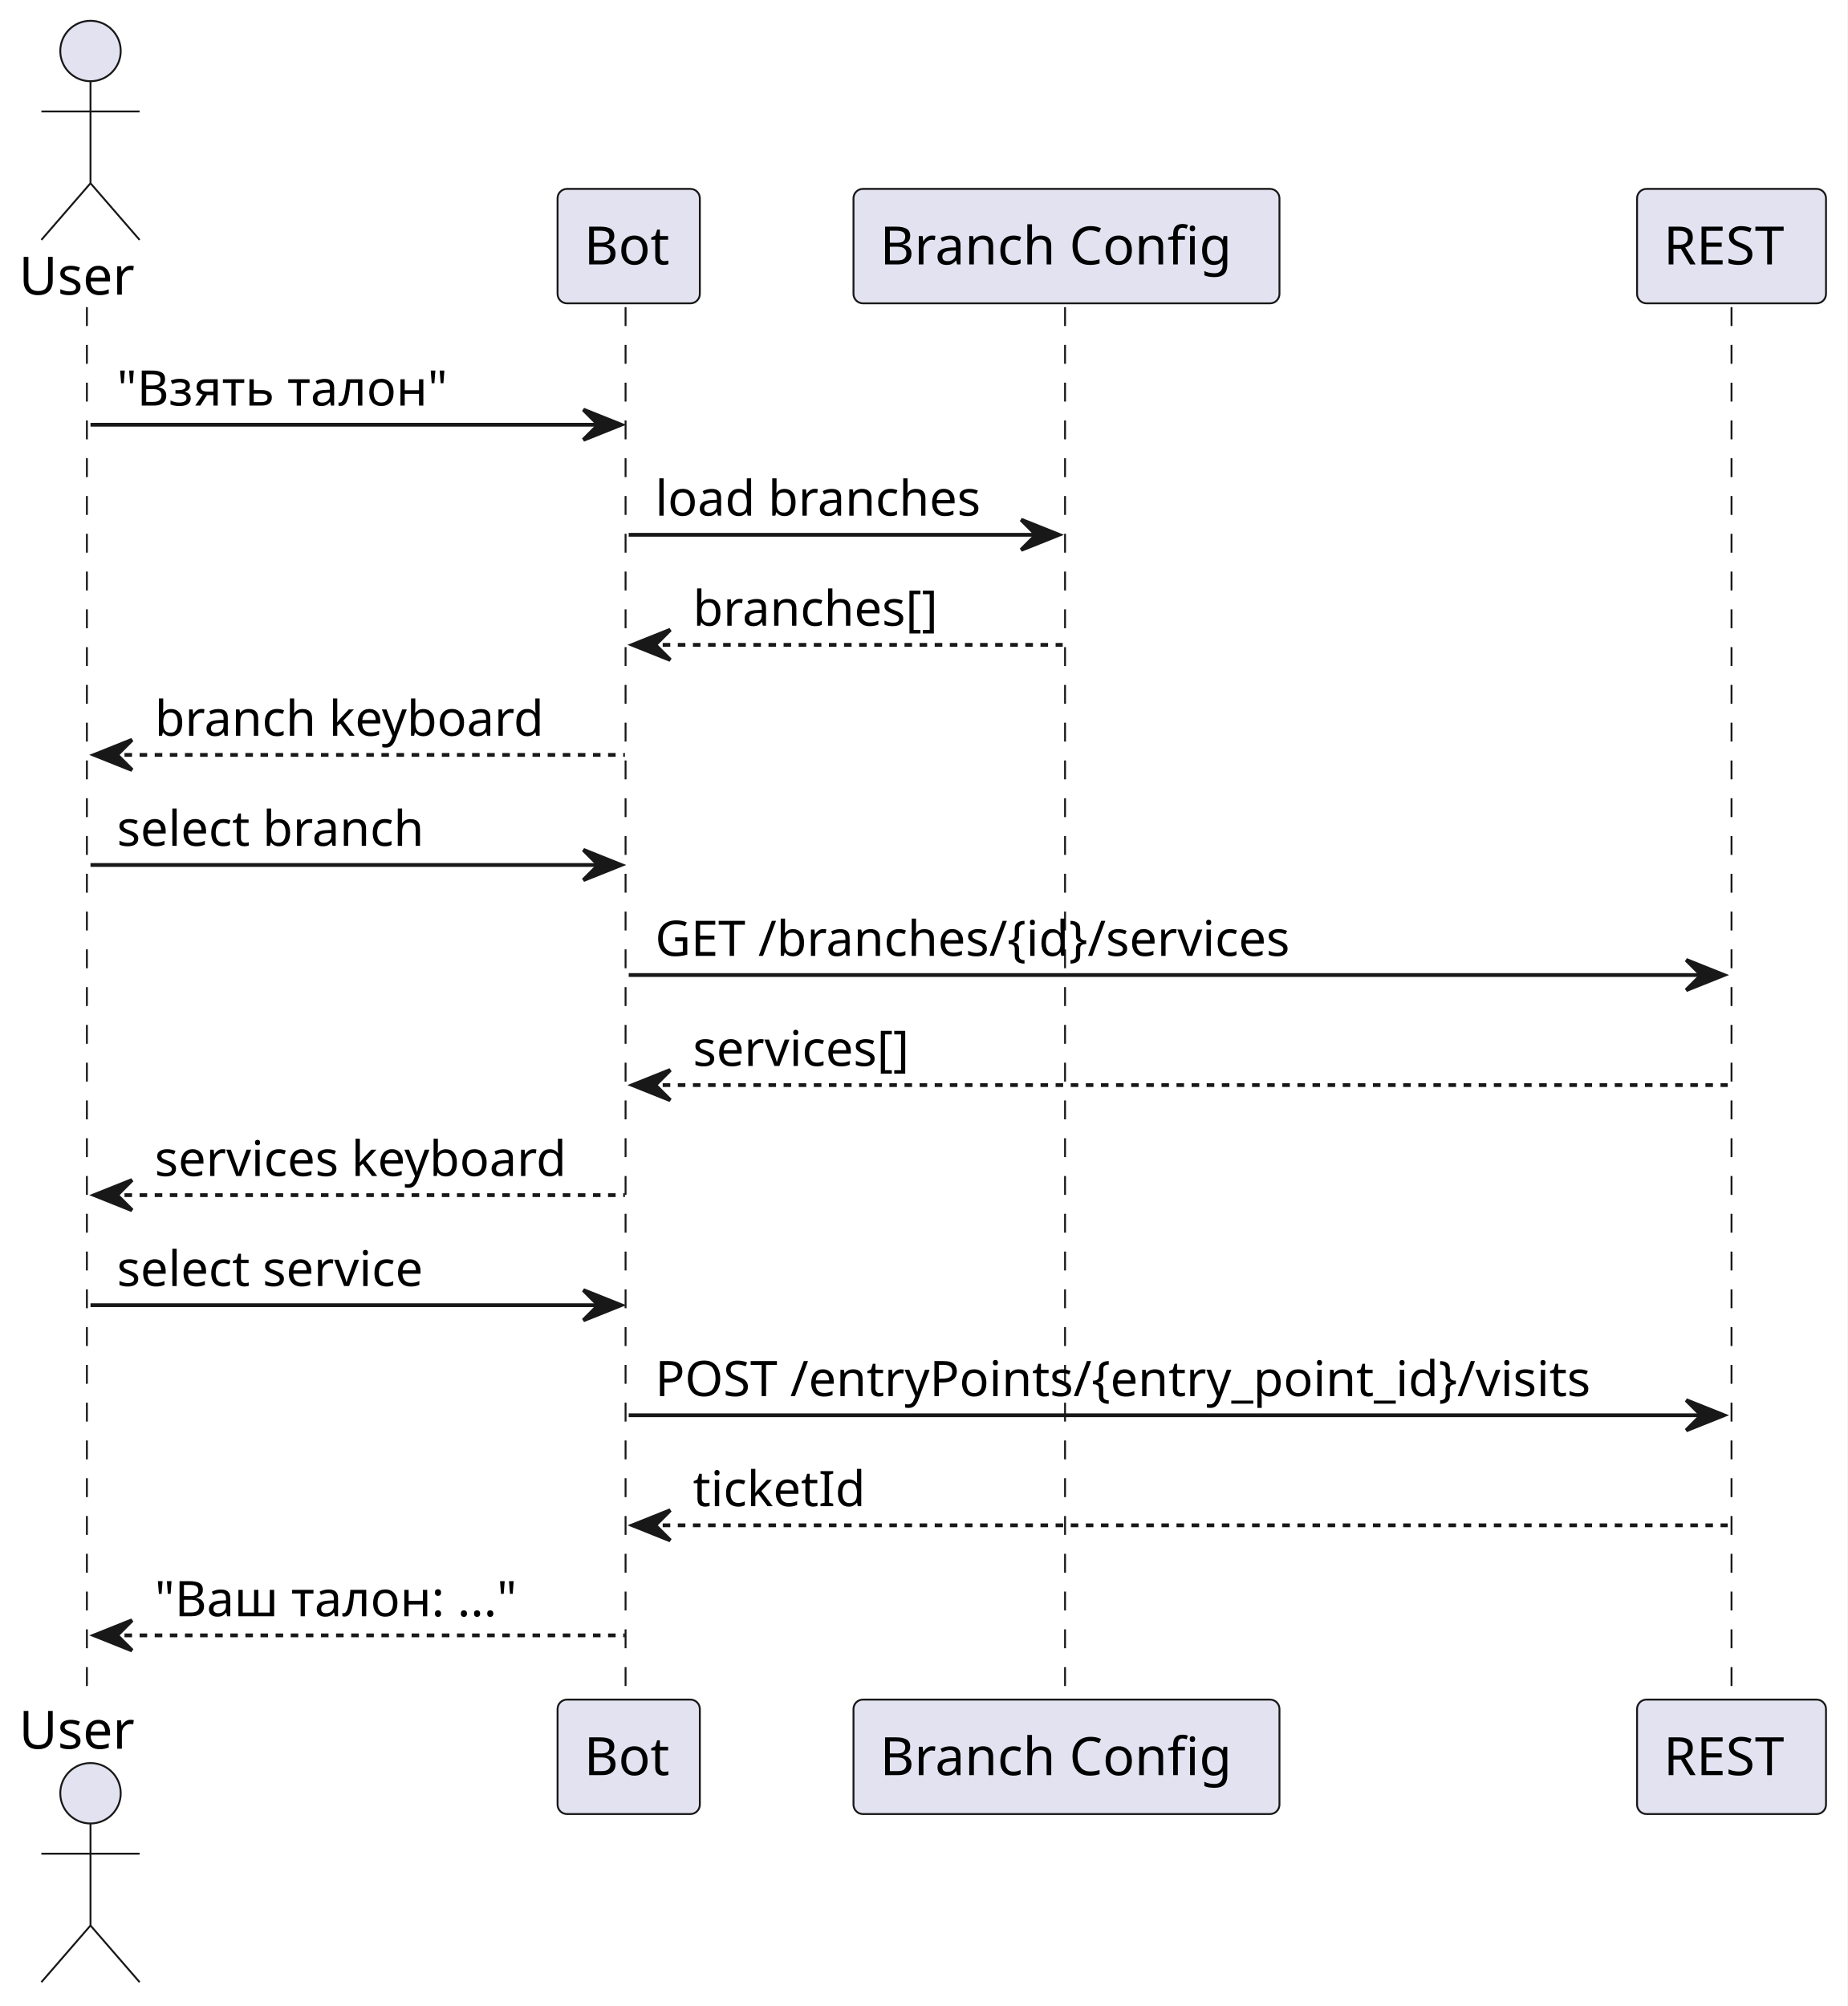
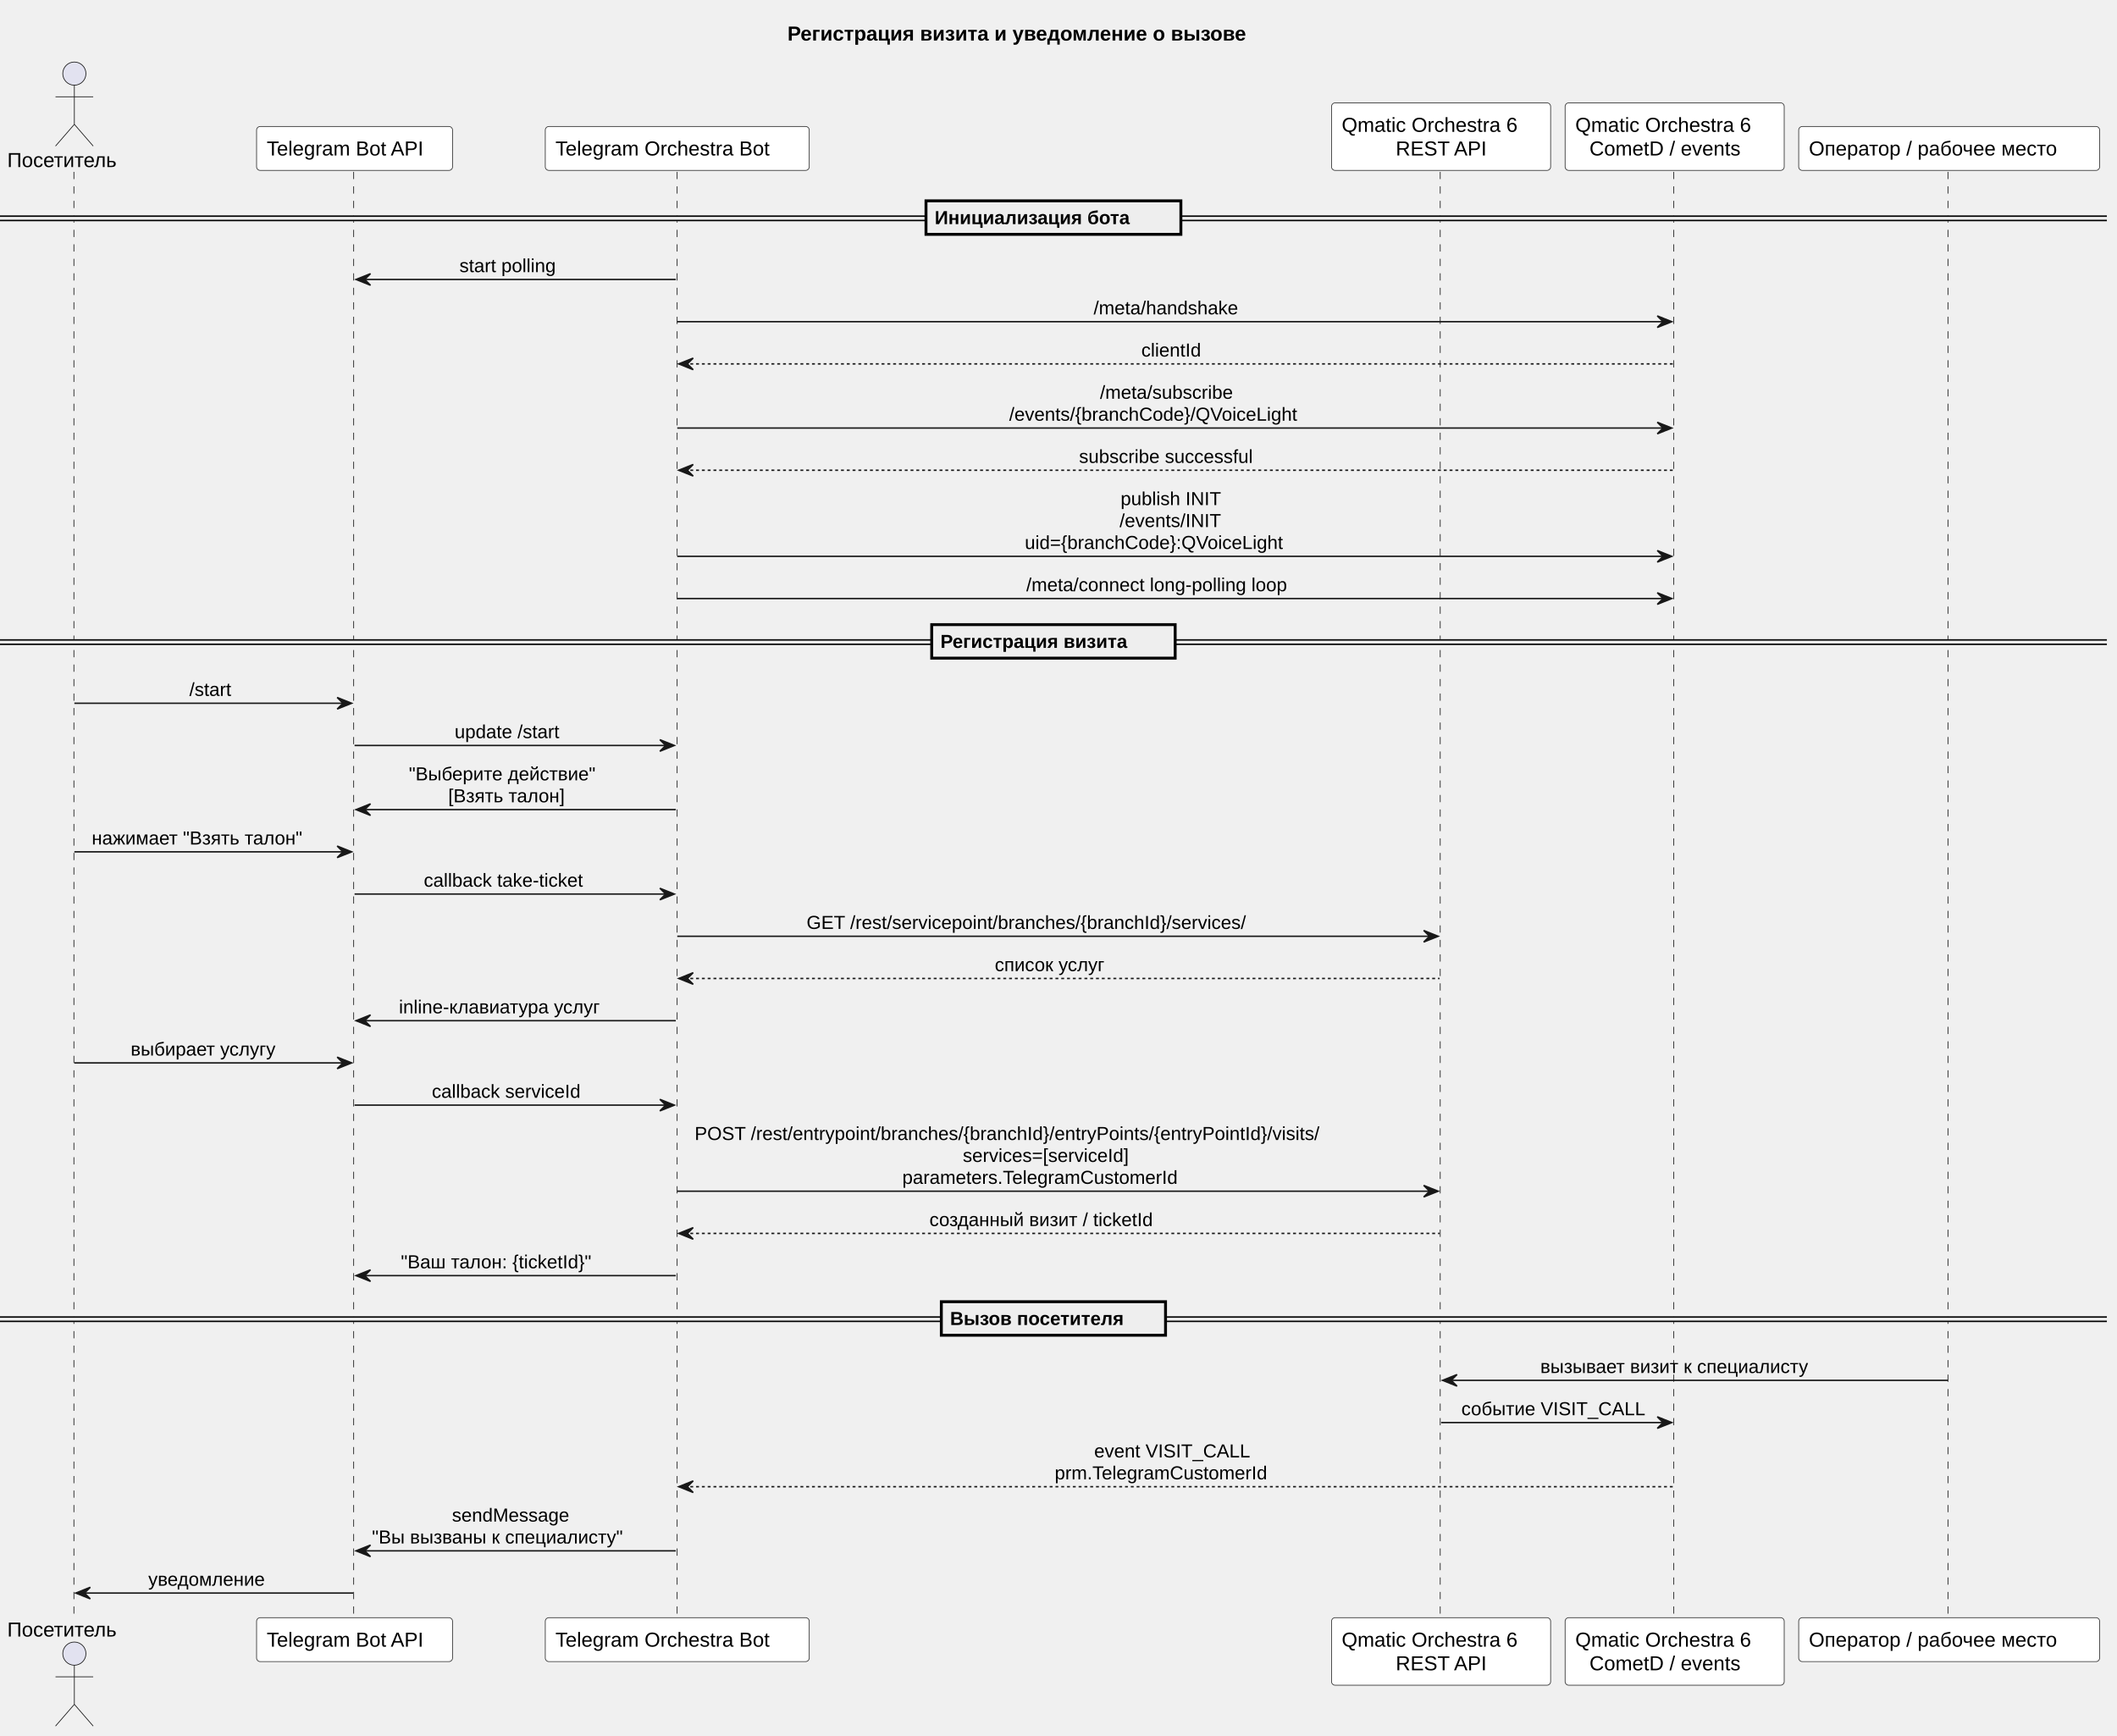
- <svg xmlns="http://www.w3.org/2000/svg" contentStyleType="text/css" data-diagram-type="SEQUENCE" height="531px" preserveAspectRatio="none" style="width:489px;height:531px;" version="1.1" viewBox="0 0 489 531" width="489px" zoomAndPan="magnify">
+ <svg xmlns="http://www.w3.org/2000/svg" contentStyleType="text/css" data-diagram-type="SEQUENCE" height="1198px" preserveAspectRatio="none" style="width:1461px;height:1198px;background:#FFFFFF;" version="1.1" viewBox="0 0 1461 1198" width="1461px" zoomAndPan="magnify">
  <defs />
  <g>
-     <rect fill="#FFFFFF" height="100%" width="100%" x="0" y="0" />
+     <text fill="#000000" font-family="Arial" font-size="14" font-weight="bold" lengthAdjust="spacing" textLength="366.112" x="543.45" y="27.995">Регистрация визита и уведомление о вызове</text>
    <g class="participant-lifeline" data-entity-uid="part1" data-qualified-name="User" id="part1-lifeline">
      <g>
-         <rect fill="#000000" fill-opacity="0" height="369.594" width="8" x="19.955" y="81.297" />
-         <line style="stroke:#181818;stroke-width:0.5;stroke-dasharray:5,5;" x1="23" x2="23" y1="81.297" y2="450.891" />
-       </g>
-     </g>
-     <g class="participant-lifeline" data-entity-uid="part2" data-qualified-name="Bot" id="part2-lifeline">
-       <g>
-         <rect fill="#000000" fill-opacity="0" height="369.594" width="8" x="162.415" y="81.297" />
-         <line style="stroke:#181818;stroke-width:0.5;stroke-dasharray:5,5;" x1="165.585" x2="165.585" y1="81.297" y2="450.891" />
-       </g>
-     </g>
-     <g class="participant-lifeline" data-entity-uid="part3" data-qualified-name="Config" id="part3-lifeline">
-       <g>
-         <rect fill="#000000" fill-opacity="0" height="369.594" width="8" x="278.291" y="81.297" />
-         <line style="stroke:#181818;stroke-width:0.5;stroke-dasharray:5,5;" x1="281.915" x2="281.915" y1="81.297" y2="450.891" />
-       </g>
-     </g>
-     <g class="participant-lifeline" data-entity-uid="part4" data-qualified-name="REST" id="part4-lifeline">
-       <g>
-         <rect fill="#000000" fill-opacity="0" height="369.594" width="8" x="454.331" y="81.297" />
-         <line style="stroke:#181818;stroke-width:0.5;stroke-dasharray:5,5;" x1="458.325" x2="458.325" y1="81.297" y2="450.891" />
+         <rect fill="#000000" fill-opacity="0" height="998.781" width="8" x="47.312" y="118.594" />
+         <line style="stroke:#181818;stroke-width:0.5;stroke-dasharray:5,5;" x1="51" x2="51" y1="118.594" y2="1117.375" />
+       </g>
+     </g>
+     <g class="participant-lifeline" data-entity-uid="part2" data-qualified-name="Telegram" id="part2-lifeline">
+       <g>
+         <rect fill="#000000" fill-opacity="0" height="998.781" width="8" x="240.693" y="118.594" />
+         <line style="stroke:#181818;stroke-width:0.5;stroke-dasharray:5,5;" x1="244.076" x2="244.076" y1="118.594" y2="1117.375" />
+       </g>
+     </g>
+     <g class="participant-lifeline" data-entity-uid="part3" data-qualified-name="Bot" id="part3-lifeline">
+       <g>
+         <rect fill="#000000" fill-opacity="0" height="998.781" width="8" x="463.394" y="118.594" />
+         <line style="stroke:#181818;stroke-width:0.5;stroke-dasharray:5,5;" x1="467.312" x2="467.312" y1="118.594" y2="1117.375" />
+       </g>
+     </g>
+     <g class="participant-lifeline" data-entity-uid="part4" data-qualified-name="Rest" id="part4-lifeline">
+       <g>
+         <rect fill="#000000" fill-opacity="0" height="998.781" width="8" x="990.535" y="118.594" />
+         <line style="stroke:#181818;stroke-width:0.5;stroke-dasharray:5,5;" x1="993.936" x2="993.936" y1="118.594" y2="1117.375" />
+       </g>
+     </g>
+     <g class="participant-lifeline" data-entity-uid="part5" data-qualified-name="CometD" id="part5-lifeline">
+       <g>
+         <rect fill="#000000" fill-opacity="0" height="998.781" width="8" x="1151.732" y="118.594" />
+         <line style="stroke:#181818;stroke-width:0.5;stroke-dasharray:5,5;" x1="1155.133" x2="1155.133" y1="118.594" y2="1117.375" />
+       </g>
+     </g>
+     <g class="participant-lifeline" data-entity-uid="part6" data-qualified-name="Operator" id="part6-lifeline">
+       <g>
+         <rect fill="#000000" fill-opacity="0" height="998.781" width="8" x="1341.172" y="118.594" />
+         <line style="stroke:#181818;stroke-width:0.5;stroke-dasharray:5,5;" x1="1344.331" x2="1344.331" y1="118.594" y2="1117.375" />
      </g>
    </g>
    <g class="participant participant-head" data-entity-uid="part1" data-qualified-name="User" id="part1-head">
-       <text fill="#000000" font-family="sans-serif" font-size="14" lengthAdjust="spacing" textLength="31.91" x="5" y="77.995">User</text>
-       <ellipse cx="23.955" cy="13.5" fill="#E2E2F0" rx="8" ry="8" style="stroke:#181818;stroke-width:0.5;" />
-       <path d="M23.955,21.5 L23.955,48.5 M10.955,29.5 L36.955,29.5 M23.955,48.5 L10.955,63.5 M23.955,48.5 L36.955,63.5" fill="none" style="stroke:#181818;stroke-width:0.5;" />
+       <text fill="#000000" font-family="Arial" font-size="14" lengthAdjust="spacing" textLength="86.625" x="5" y="115.292">Посетитель</text>
+       <ellipse cx="51.312" cy="50.797" fill="#E2E2F0" rx="8" ry="8" style="stroke:#181818;stroke-width:0.5;" />
+       <path d="M51.312,58.797 L51.312,85.797 M38.312,66.797 L64.312,66.797 M51.312,85.797 L38.312,100.797 M51.312,85.797 L64.312,100.797" fill="none" style="stroke:#181818;stroke-width:0.5;" />
    </g>
    <g class="participant participant-tail" data-entity-uid="part1" data-qualified-name="User" id="part1-tail">
-       <text fill="#000000" font-family="sans-serif" font-size="14" lengthAdjust="spacing" textLength="31.91" x="5" y="462.886">User</text>
-       <ellipse cx="23.955" cy="474.688" fill="#E2E2F0" rx="8" ry="8" style="stroke:#181818;stroke-width:0.5;" />
-       <path d="M23.955,482.688 L23.955,509.688 M10.955,490.688 L36.955,490.688 M23.955,509.688 L10.955,524.688 M23.955,509.688 L36.955,524.688" fill="none" style="stroke:#181818;stroke-width:0.5;" />
-     </g>
-     <g class="participant participant-head" data-entity-uid="part2" data-qualified-name="Bot" id="part2-head">
-       <rect fill="#E2E2F0" height="30.297" rx="2.5" ry="2.5" style="stroke:#181818;stroke-width:0.5;" width="37.659" x="147.585" y="50" />
-       <text fill="#000000" font-family="sans-serif" font-size="14" lengthAdjust="spacing" textLength="23.659" x="154.585" y="69.995">Bot</text>
-     </g>
-     <g class="participant participant-tail" data-entity-uid="part2" data-qualified-name="Bot" id="part2-tail">
-       <rect fill="#E2E2F0" height="30.297" rx="2.5" ry="2.5" style="stroke:#181818;stroke-width:0.5;" width="37.659" x="147.585" y="449.891" />
-       <text fill="#000000" font-family="sans-serif" font-size="14" lengthAdjust="spacing" textLength="23.659" x="154.585" y="469.886">Bot</text>
-     </g>
-     <g class="participant participant-head" data-entity-uid="part3" data-qualified-name="Config" id="part3-head">
-       <rect fill="#E2E2F0" height="30.297" rx="2.5" ry="2.5" style="stroke:#181818;stroke-width:0.5;" width="112.752" x="225.915" y="50" />
-       <text fill="#000000" font-family="sans-serif" font-size="14" lengthAdjust="spacing" textLength="98.752" x="232.915" y="69.995">Branch Config</text>
-     </g>
-     <g class="participant participant-tail" data-entity-uid="part3" data-qualified-name="Config" id="part3-tail">
-       <rect fill="#E2E2F0" height="30.297" rx="2.5" ry="2.5" style="stroke:#181818;stroke-width:0.5;" width="112.752" x="225.915" y="449.891" />
-       <text fill="#000000" font-family="sans-serif" font-size="14" lengthAdjust="spacing" textLength="98.752" x="232.915" y="469.886">Branch Config</text>
-     </g>
-     <g class="participant participant-head" data-entity-uid="part4" data-qualified-name="REST" id="part4-head">
-       <rect fill="#E2E2F0" height="30.297" rx="2.5" ry="2.5" style="stroke:#181818;stroke-width:0.5;" width="50.012" x="433.325" y="50" />
-       <text fill="#000000" font-family="sans-serif" font-size="14" lengthAdjust="spacing" textLength="36.012" x="440.325" y="69.995">REST</text>
-     </g>
-     <g class="participant participant-tail" data-entity-uid="part4" data-qualified-name="REST" id="part4-tail">
-       <rect fill="#E2E2F0" height="30.297" rx="2.5" ry="2.5" style="stroke:#181818;stroke-width:0.5;" width="50.012" x="433.325" y="449.891" />
-       <text fill="#000000" font-family="sans-serif" font-size="14" lengthAdjust="spacing" textLength="36.012" x="440.325" y="469.886">REST</text>
-     </g>
-     <g class="message" data-entity-1="part1" data-entity-2="part2" id="msg1">
-       <polygon fill="#181818" points="154.415,108.43,164.415,112.43,154.415,116.43,158.415,112.43" style="stroke:#181818;stroke-width:1;" />
-       <line style="stroke:#181818;stroke-width:1;" x1="23.955" x2="160.415" y1="112.43" y2="112.43" />
-       <text fill="#000000" font-family="sans-serif" font-size="13" lengthAdjust="spacing" textLength="95.278" x="30.955" y="107.364">"Взять талон"</text>
-     </g>
-     <g class="message" data-entity-1="part2" data-entity-2="part3" id="msg2">
-       <polygon fill="#181818" points="270.291,137.562,280.291,141.562,270.291,145.562,274.291,141.562" style="stroke:#181818;stroke-width:1;" />
-       <line style="stroke:#181818;stroke-width:1;" x1="166.415" x2="276.291" y1="141.562" y2="141.562" />
-       <text fill="#000000" font-family="sans-serif" font-size="13" lengthAdjust="spacing" textLength="91.876" x="173.415" y="136.497">load branches</text>
-     </g>
-     <g class="message" data-entity-1="part3" data-entity-2="part2" id="msg3">
-       <polygon fill="#181818" points="177.415,166.695,167.415,170.695,177.415,174.695,173.415,170.695" style="stroke:#181818;stroke-width:1;" />
-       <line style="stroke:#181818;stroke-width:1;stroke-dasharray:2,2;" x1="171.415" x2="281.291" y1="170.695" y2="170.695" />
-       <text fill="#000000" font-family="sans-serif" font-size="13" lengthAdjust="spacing" textLength="70.103" x="183.415" y="165.629">branches[]</text>
-     </g>
-     <g class="message" data-entity-1="part2" data-entity-2="part1" id="msg4">
-       <polygon fill="#181818" points="34.955,195.828,24.955,199.828,34.955,203.828,30.955,199.828" style="stroke:#181818;stroke-width:1;" />
-       <line style="stroke:#181818;stroke-width:1;stroke-dasharray:2,2;" x1="28.955" x2="165.415" y1="199.828" y2="199.828" />
-       <text fill="#000000" font-family="sans-serif" font-size="13" lengthAdjust="spacing" textLength="110.31" x="40.955" y="194.762">branch keyboard</text>
-     </g>
-     <g class="message" data-entity-1="part1" data-entity-2="part2" id="msg5">
-       <polygon fill="#181818" points="154.415,224.961,164.415,228.961,154.415,232.961,158.415,228.961" style="stroke:#181818;stroke-width:1;" />
-       <line style="stroke:#181818;stroke-width:1;" x1="23.955" x2="160.415" y1="228.961" y2="228.961" />
-       <text fill="#000000" font-family="sans-serif" font-size="13" lengthAdjust="spacing" textLength="87.947" x="30.955" y="223.895">select branch</text>
-     </g>
-     <g class="message" data-entity-1="part2" data-entity-2="part4" id="msg6">
-       <polygon fill="#181818" points="446.331,254.094,456.331,258.094,446.331,262.094,450.331,258.094" style="stroke:#181818;stroke-width:1;" />
-       <line style="stroke:#181818;stroke-width:1;" x1="166.415" x2="452.331" y1="258.094" y2="258.094" />
-       <text fill="#000000" font-family="sans-serif" font-size="13" lengthAdjust="spacing" textLength="185.206" x="173.415" y="253.028">GET /branches/{id}/services</text>
-     </g>
-     <g class="message" data-entity-1="part4" data-entity-2="part2" id="msg7">
-       <polygon fill="#181818" points="177.415,283.227,167.415,287.227,177.415,291.227,173.415,287.227" style="stroke:#181818;stroke-width:1;" />
-       <line style="stroke:#181818;stroke-width:1;stroke-dasharray:2,2;" x1="171.415" x2="457.331" y1="287.227" y2="287.227" />
-       <text fill="#000000" font-family="sans-serif" font-size="13" lengthAdjust="spacing" textLength="63.483" x="183.415" y="282.161">services[]</text>
-     </g>
-     <g class="message" data-entity-1="part2" data-entity-2="part1" id="msg8">
-       <polygon fill="#181818" points="34.955,312.359,24.955,316.359,34.955,320.359,30.955,316.359" style="stroke:#181818;stroke-width:1;" />
-       <line style="stroke:#181818;stroke-width:1;stroke-dasharray:2,2;" x1="28.955" x2="165.415" y1="316.359" y2="316.359" />
-       <text fill="#000000" font-family="sans-serif" font-size="13" lengthAdjust="spacing" textLength="118.46" x="40.955" y="311.293">services keyboard</text>
-     </g>
-     <g class="message" data-entity-1="part1" data-entity-2="part2" id="msg9">
-       <polygon fill="#181818" points="154.415,341.492,164.415,345.492,154.415,349.492,158.415,345.492" style="stroke:#181818;stroke-width:1;" />
-       <line style="stroke:#181818;stroke-width:1;" x1="23.955" x2="160.415" y1="345.492" y2="345.492" />
-       <text fill="#000000" font-family="sans-serif" font-size="13" lengthAdjust="spacing" textLength="89.324" x="30.955" y="340.426">select service</text>
-     </g>
-     <g class="message" data-entity-1="part2" data-entity-2="part4" id="msg10">
-       <polygon fill="#181818" points="446.331,370.625,456.331,374.625,446.331,378.625,450.331,374.625" style="stroke:#181818;stroke-width:1;" />
-       <line style="stroke:#181818;stroke-width:1;" x1="166.415" x2="452.331" y1="374.625" y2="374.625" />
-       <text fill="#000000" font-family="sans-serif" font-size="13" lengthAdjust="spacing" textLength="267.916" x="173.415" y="369.559">POST /entryPoints/{entry_point_id}/visits</text>
-     </g>
-     <g class="message" data-entity-1="part4" data-entity-2="part2" id="msg11">
-       <polygon fill="#181818" points="177.415,399.758,167.415,403.758,177.415,407.758,173.415,403.758" style="stroke:#181818;stroke-width:1;" />
-       <line style="stroke:#181818;stroke-width:1;stroke-dasharray:2,2;" x1="171.415" x2="457.331" y1="403.758" y2="403.758" />
-       <text fill="#000000" font-family="sans-serif" font-size="13" lengthAdjust="spacing" textLength="48.566" x="183.415" y="398.692">ticketId</text>
-     </g>
-     <g class="message" data-entity-1="part2" data-entity-2="part1" id="msg12">
-       <polygon fill="#181818" points="34.955,428.891,24.955,432.891,34.955,436.891,30.955,432.891" style="stroke:#181818;stroke-width:1;" />
-       <line style="stroke:#181818;stroke-width:1;stroke-dasharray:2,2;" x1="28.955" x2="165.415" y1="432.891" y2="432.891" />
-       <text fill="#000000" font-family="sans-serif" font-size="13" lengthAdjust="spacing" textLength="106.082" x="40.955" y="427.825">"Ваш талон: ..."</text>
+       <text fill="#000000" font-family="Arial" font-size="14" lengthAdjust="spacing" textLength="86.625" x="5" y="1129.37">Посетитель</text>
+       <ellipse cx="51.312" cy="1141.172" fill="#E2E2F0" rx="8" ry="8" style="stroke:#181818;stroke-width:0.5;" />
+       <path d="M51.312,1149.172 L51.312,1176.172 M38.312,1157.172 L64.312,1157.172 M51.312,1176.172 L38.312,1191.172 M51.312,1176.172 L64.312,1191.172" fill="none" style="stroke:#181818;stroke-width:0.5;" />
+     </g>
+     <g class="participant participant-head" data-entity-uid="part2" data-qualified-name="Telegram" id="part2-head">
+       <rect fill="#FFFFFF" height="30.297" rx="2.5" ry="2.5" style="stroke:#333333;stroke-width:0.5;" width="135.235" x="177.076" y="87.297" />
+       <text fill="#000000" font-family="Arial" font-size="14" lengthAdjust="spacing" textLength="121.235" x="184.076" y="107.292">Telegram Bot API</text>
+     </g>
+     <g class="participant participant-tail" data-entity-uid="part2" data-qualified-name="Telegram" id="part2-tail">
+       <rect fill="#FFFFFF" height="30.297" rx="2.5" ry="2.5" style="stroke:#333333;stroke-width:0.5;" width="135.235" x="177.076" y="1116.375" />
+       <text fill="#000000" font-family="Arial" font-size="14" lengthAdjust="spacing" textLength="121.235" x="184.076" y="1136.37">Telegram Bot API</text>
+     </g>
+     <g class="participant participant-head" data-entity-uid="part3" data-qualified-name="Bot" id="part3-head">
+       <rect fill="#FFFFFF" height="30.297" rx="2.5" ry="2.5" style="stroke:#333333;stroke-width:0.5;" width="182.164" x="376.312" y="87.297" />
+       <text fill="#000000" font-family="Arial" font-size="14" lengthAdjust="spacing" textLength="168.164" x="383.312" y="107.292">Telegram Orchestra Bot</text>
+     </g>
+     <g class="participant participant-tail" data-entity-uid="part3" data-qualified-name="Bot" id="part3-tail">
+       <rect fill="#FFFFFF" height="30.297" rx="2.5" ry="2.5" style="stroke:#333333;stroke-width:0.5;" width="182.164" x="376.312" y="1116.375" />
+       <text fill="#000000" font-family="Arial" font-size="14" lengthAdjust="spacing" textLength="168.164" x="383.312" y="1136.37">Telegram Orchestra Bot</text>
+     </g>
+     <g class="participant participant-head" data-entity-uid="part4" data-qualified-name="Rest" id="part4-head">
+       <rect fill="#FFFFFF" height="46.594" rx="2.5" ry="2.5" style="stroke:#333333;stroke-width:0.5;" width="151.197" x="918.936" y="71" />
+       <text fill="#000000" font-family="Arial" font-size="14" lengthAdjust="spacing" textLength="137.197" x="925.936" y="90.995">Qmatic Orchestra 6</text>
+       <text fill="#000000" font-family="Arial" font-size="14" lengthAdjust="spacing" textLength="62.61" x="963.23" y="107.292">REST API</text>
+     </g>
+     <g class="participant participant-tail" data-entity-uid="part4" data-qualified-name="Rest" id="part4-tail">
+       <rect fill="#FFFFFF" height="46.594" rx="2.5" ry="2.5" style="stroke:#333333;stroke-width:0.5;" width="151.197" x="918.936" y="1116.375" />
+       <text fill="#000000" font-family="Arial" font-size="14" lengthAdjust="spacing" textLength="137.197" x="925.936" y="1136.37">Qmatic Orchestra 6</text>
+       <text fill="#000000" font-family="Arial" font-size="14" lengthAdjust="spacing" textLength="62.61" x="963.23" y="1152.667">REST API</text>
+     </g>
+     <g class="participant participant-head" data-entity-uid="part5" data-qualified-name="CometD" id="part5-head">
+       <rect fill="#FFFFFF" height="46.594" rx="2.5" ry="2.5" style="stroke:#333333;stroke-width:0.5;" width="151.197" x="1080.133" y="71" />
+       <text fill="#000000" font-family="Arial" font-size="14" lengthAdjust="spacing" textLength="137.197" x="1087.133" y="90.995">Qmatic Orchestra 6</text>
+       <text fill="#000000" font-family="Arial" font-size="14" lengthAdjust="spacing" textLength="117.647" x="1096.909" y="107.292">CometD / events</text>
+     </g>
+     <g class="participant participant-tail" data-entity-uid="part5" data-qualified-name="CometD" id="part5-tail">
+       <rect fill="#FFFFFF" height="46.594" rx="2.5" ry="2.5" style="stroke:#333333;stroke-width:0.5;" width="151.197" x="1080.133" y="1116.375" />
+       <text fill="#000000" font-family="Arial" font-size="14" lengthAdjust="spacing" textLength="137.197" x="1087.133" y="1136.37">Qmatic Orchestra 6</text>
+       <text fill="#000000" font-family="Arial" font-size="14" lengthAdjust="spacing" textLength="117.647" x="1096.909" y="1152.667">CometD / events</text>
+     </g>
+     <g class="participant participant-head" data-entity-uid="part6" data-qualified-name="Operator" id="part6-head">
+       <rect fill="#FFFFFF" height="30.297" rx="2.5" ry="2.5" style="stroke:#333333;stroke-width:0.5;" width="207.683" x="1241.331" y="87.297" />
+       <text fill="#000000" font-family="Arial" font-size="14" lengthAdjust="spacing" textLength="193.683" x="1248.331" y="107.292">Оператор / рабочее место</text>
+     </g>
+     <g class="participant participant-tail" data-entity-uid="part6" data-qualified-name="Operator" id="part6-tail">
+       <rect fill="#FFFFFF" height="30.297" rx="2.5" ry="2.5" style="stroke:#333333;stroke-width:0.5;" width="207.683" x="1241.331" y="1116.375" />
+       <text fill="#000000" font-family="Arial" font-size="14" lengthAdjust="spacing" textLength="193.683" x="1248.331" y="1136.37">Оператор / рабочее место</text>
+     </g>
+     <rect fill="#EEEEEE" height="3" style="stroke:#EEEEEE;stroke-width:1;" width="1454.013" x="0" y="149.16" />
+     <line style="stroke:#000000;stroke-width:1;" x1="0" x2="1454.013" y1="149.16" y2="149.16" />
+     <line style="stroke:#000000;stroke-width:1;" x1="0" x2="1454.013" y1="152.16" y2="152.16" />
+     <rect fill="#EEEEEE" height="23.133" style="stroke:#000000;stroke-width:2;" width="175.903" x="639.055" y="138.594" />
+     <text fill="#000000" font-family="Arial" font-size="13" font-weight="bold" lengthAdjust="spacing" textLength="157.377" x="645.055" y="154.661">Инициализация бота</text>
+     <g class="message" data-entity-1="part3" data-entity-2="part2" id="msg1">
+       <polygon fill="#181818" points="255.693,188.859,245.693,192.859,255.693,196.859,251.693,192.859" style="stroke:#181818;stroke-width:1;" />
+       <line style="stroke:#181818;stroke-width:1;" x1="249.693" x2="466.394" y1="192.859" y2="192.859" />
+       <text fill="#000000" font-family="Arial" font-size="13" lengthAdjust="spacing" textLength="77.943" x="317.072" y="187.793">start polling</text>
+     </g>
+     <g class="message" data-entity-1="part3" data-entity-2="part5" id="msg2">
+       <polygon fill="#181818" points="1143.732,217.992,1153.732,221.992,1143.732,225.992,1147.732,221.992" style="stroke:#181818;stroke-width:1;" />
+       <line style="stroke:#181818;stroke-width:1;" x1="467.394" x2="1149.732" y1="221.992" y2="221.992" />
+       <text fill="#000000" font-family="Arial" font-size="13" lengthAdjust="spacing" textLength="113.686" x="754.72" y="216.926">/meta/handshake</text>
+     </g>
+     <g class="message" data-entity-1="part5" data-entity-2="part3" id="msg3">
+       <polygon fill="#181818" points="478.394,247.125,468.394,251.125,478.394,255.125,474.394,251.125" style="stroke:#181818;stroke-width:1;" />
+       <line style="stroke:#181818;stroke-width:1;stroke-dasharray:2,2;" x1="472.394" x2="1154.732" y1="251.125" y2="251.125" />
+       <text fill="#000000" font-family="Arial" font-size="13" lengthAdjust="spacing" textLength="47.791" x="787.667" y="246.059">clientId</text>
+     </g>
+     <g class="message" data-entity-1="part3" data-entity-2="part5" id="msg4">
+       <polygon fill="#181818" points="1143.732,291.391,1153.732,295.391,1143.732,299.391,1147.732,295.391" style="stroke:#181818;stroke-width:1;" />
+       <line style="stroke:#181818;stroke-width:1;" x1="467.394" x2="1149.732" y1="295.391" y2="295.391" />
+       <text fill="#000000" font-family="Arial" font-size="13" lengthAdjust="spacing" textLength="104.876" x="759.125" y="275.192">/meta/subscribe</text>
+       <text fill="#000000" font-family="Arial" font-size="13" lengthAdjust="spacing" textLength="230.23" x="696.448" y="290.325">/events/{branchCode}/QVoiceLight</text>
+     </g>
+     <g class="message" data-entity-1="part5" data-entity-2="part3" id="msg5">
+       <polygon fill="#181818" points="478.394,320.523,468.394,324.523,478.394,328.523,474.394,324.523" style="stroke:#181818;stroke-width:1;" />
+       <line style="stroke:#181818;stroke-width:1;stroke-dasharray:2,2;" x1="472.394" x2="1154.732" y1="324.523" y2="324.523" />
+       <text fill="#000000" font-family="Arial" font-size="13" lengthAdjust="spacing" textLength="133.802" x="744.662" y="319.457">subscribe successful</text>
+     </g>
+     <g class="message" data-entity-1="part3" data-entity-2="part5" id="msg6">
+       <polygon fill="#181818" points="1143.732,379.922,1153.732,383.922,1143.732,387.922,1147.732,383.922" style="stroke:#181818;stroke-width:1;" />
+       <line style="stroke:#181818;stroke-width:1;" x1="467.394" x2="1149.732" y1="383.922" y2="383.922" />
+       <text fill="#000000" font-family="Arial" font-size="13" lengthAdjust="spacing" textLength="76.445" x="773.341" y="348.59">publish INIT</text>
+       <text fill="#000000" font-family="Arial" font-size="13" lengthAdjust="spacing" textLength="77.892" x="772.617" y="363.723">/events/INIT</text>
+       <text fill="#000000" font-family="Arial" font-size="13" lengthAdjust="spacing" textLength="208.667" x="707.23" y="378.856">uid={branchCode}:QVoiceLight</text>
+     </g>
+     <g class="message" data-entity-1="part3" data-entity-2="part5" id="msg7">
+       <polygon fill="#181818" points="1143.732,409.055,1153.732,413.055,1143.732,417.055,1147.732,413.055" style="stroke:#181818;stroke-width:1;" />
+       <line style="stroke:#181818;stroke-width:1;" x1="467.394" x2="1149.732" y1="413.055" y2="413.055" />
+       <text fill="#000000" font-family="Arial" font-size="13" lengthAdjust="spacing" textLength="206.623" x="708.252" y="407.989">/meta/connect long-polling loop</text>
+     </g>
+     <rect fill="#EEEEEE" height="3" style="stroke:#EEEEEE;stroke-width:1;" width="1454.013" x="0" y="441.621" />
+     <line style="stroke:#000000;stroke-width:1;" x1="0" x2="1454.013" y1="441.621" y2="441.621" />
+     <line style="stroke:#000000;stroke-width:1;" x1="0" x2="1454.013" y1="444.621" y2="444.621" />
+     <rect fill="#EEEEEE" height="23.133" style="stroke:#000000;stroke-width:2;" width="168.013" x="643" y="431.055" />
+     <text fill="#000000" font-family="Arial" font-size="13" font-weight="bold" lengthAdjust="spacing" textLength="149.487" x="649" y="447.122">Регистрация визита</text>
+     <g class="message" data-entity-1="part1" data-entity-2="part2" id="msg8">
+       <polygon fill="#181818" points="232.693,481.32,242.693,485.32,232.693,489.32,236.693,485.32" style="stroke:#181818;stroke-width:1;" />
+       <line style="stroke:#181818;stroke-width:1;" x1="51.312" x2="238.693" y1="485.32" y2="485.32" />
+       <text fill="#000000" font-family="Arial" font-size="13" lengthAdjust="spacing" textLength="34.658" x="130.674" y="480.254">/start</text>
+     </g>
+     <g class="message" data-entity-1="part2" data-entity-2="part3" id="msg9">
+       <polygon fill="#181818" points="455.394,510.453,465.394,514.453,455.394,518.453,459.394,514.453" style="stroke:#181818;stroke-width:1;" />
+       <line style="stroke:#181818;stroke-width:1;" x1="244.693" x2="461.394" y1="514.453" y2="514.453" />
+       <text fill="#000000" font-family="Arial" font-size="13" lengthAdjust="spacing" textLength="84.595" x="313.746" y="509.387">update /start</text>
+     </g>
+     <g class="message" data-entity-1="part3" data-entity-2="part2" id="msg10">
+       <polygon fill="#181818" points="255.693,554.719,245.693,558.719,255.693,562.719,251.693,558.719" style="stroke:#181818;stroke-width:1;" />
+       <line style="stroke:#181818;stroke-width:1;" x1="249.693" x2="466.394" y1="558.719" y2="558.719" />
+       <text fill="#000000" font-family="Arial" font-size="13" lengthAdjust="spacing" textLength="147.824" x="282.132" y="538.52">"Выберите действие"</text>
+       <text fill="#000000" font-family="Arial" font-size="13" lengthAdjust="spacing" textLength="93.463" x="309.312" y="553.653">[Взять талон]</text>
+     </g>
+     <g class="message" data-entity-1="part1" data-entity-2="part2" id="msg11">
+       <polygon fill="#181818" points="232.693,583.852,242.693,587.852,232.693,591.852,236.693,587.852" style="stroke:#181818;stroke-width:1;" />
+       <line style="stroke:#181818;stroke-width:1;" x1="51.312" x2="238.693" y1="587.852" y2="587.852" />
+       <text fill="#000000" font-family="Arial" font-size="13" lengthAdjust="spacing" textLength="169.381" x="63.312" y="582.786">нажимает "Взять талон"</text>
+     </g>
+     <g class="message" data-entity-1="part2" data-entity-2="part3" id="msg12">
+       <polygon fill="#181818" points="455.394,612.984,465.394,616.984,455.394,620.984,459.394,616.984" style="stroke:#181818;stroke-width:1;" />
+       <line style="stroke:#181818;stroke-width:1;" x1="244.693" x2="461.394" y1="616.984" y2="616.984" />
+       <text fill="#000000" font-family="Arial" font-size="13" lengthAdjust="spacing" textLength="127.124" x="292.481" y="611.918">callback take-ticket</text>
+     </g>
+     <g class="message" data-entity-1="part3" data-entity-2="part4" id="msg13">
+       <polygon fill="#181818" points="982.535,642.117,992.535,646.117,982.535,650.117,986.535,646.117" style="stroke:#181818;stroke-width:1;" />
+       <line style="stroke:#181818;stroke-width:1;" x1="467.394" x2="988.535" y1="646.117" y2="646.117" />
+       <text fill="#000000" font-family="Arial" font-size="13" lengthAdjust="spacing" textLength="348.69" x="556.62" y="641.051">GET /rest/servicepoint/branches/{branchId}/services/</text>
+     </g>
+     <g class="message" data-entity-1="part4" data-entity-2="part3" id="msg14">
+       <polygon fill="#181818" points="478.394,671.25,468.394,675.25,478.394,679.25,474.394,675.25" style="stroke:#181818;stroke-width:1;" />
+       <line style="stroke:#181818;stroke-width:1;stroke-dasharray:2,2;" x1="472.394" x2="993.535" y1="675.25" y2="675.25" />
+       <text fill="#000000" font-family="Arial" font-size="13" lengthAdjust="spacing" textLength="88.855" x="686.537" y="670.184">список услуг</text>
+     </g>
+     <g class="message" data-entity-1="part3" data-entity-2="part2" id="msg15">
+       <polygon fill="#181818" points="255.693,700.383,245.693,704.383,255.693,708.383,251.693,704.383" style="stroke:#181818;stroke-width:1;" />
+       <line style="stroke:#181818;stroke-width:1;" x1="249.693" x2="466.394" y1="704.383" y2="704.383" />
+       <text fill="#000000" font-family="Arial" font-size="13" lengthAdjust="spacing" textLength="161.497" x="275.295" y="699.317">inline-клавиатура услуг</text>
+     </g>
+     <g class="message" data-entity-1="part1" data-entity-2="part2" id="msg16">
+       <polygon fill="#181818" points="232.693,729.516,242.693,733.516,232.693,737.516,236.693,733.516" style="stroke:#181818;stroke-width:1;" />
+       <line style="stroke:#181818;stroke-width:1;" x1="51.312" x2="238.693" y1="733.516" y2="733.516" />
+       <text fill="#000000" font-family="Arial" font-size="13" lengthAdjust="spacing" textLength="115.68" x="90.163" y="728.45">выбирает услугу</text>
+     </g>
+     <g class="message" data-entity-1="part2" data-entity-2="part3" id="msg17">
+       <polygon fill="#181818" points="455.394,758.648,465.394,762.648,455.394,766.648,459.394,762.648" style="stroke:#181818;stroke-width:1;" />
+       <line style="stroke:#181818;stroke-width:1;" x1="244.693" x2="461.394" y1="762.648" y2="762.648" />
+       <text fill="#000000" font-family="Arial" font-size="13" lengthAdjust="spacing" textLength="116.016" x="298.036" y="757.582">callback serviceId</text>
+     </g>
+     <g class="message" data-entity-1="part3" data-entity-2="part4" id="msg18">
+       <polygon fill="#181818" points="982.535,818.047,992.535,822.047,982.535,826.047,986.535,822.047" style="stroke:#181818;stroke-width:1;" />
+       <line style="stroke:#181818;stroke-width:1;" x1="467.394" x2="988.535" y1="822.047" y2="822.047" />
+       <text fill="#000000" font-family="Arial" font-size="13" lengthAdjust="spacing" textLength="503.141" x="479.394" y="786.715">POST /rest/entrypoint/branches/{branchId}/entryPoints/{entryPointId}/visits/</text>
+       <text fill="#000000" font-family="Arial" font-size="13" lengthAdjust="spacing" textLength="133.028" x="664.45" y="801.848">services=[serviceId]</text>
+       <text fill="#000000" font-family="Arial" font-size="13" lengthAdjust="spacing" textLength="216.544" x="622.692" y="816.981">parameters.TelegramCustomerId</text>
+     </g>
+     <g class="message" data-entity-1="part4" data-entity-2="part3" id="msg19">
+       <polygon fill="#181818" points="478.394,847.18,468.394,851.18,478.394,855.18,474.394,851.18" style="stroke:#181818;stroke-width:1;" />
+       <line style="stroke:#181818;stroke-width:1;stroke-dasharray:2,2;" x1="472.394" x2="993.535" y1="851.18" y2="851.18" />
+       <text fill="#000000" font-family="Arial" font-size="13" lengthAdjust="spacing" textLength="179.067" x="641.431" y="846.114">созданный визит / ticketId</text>
+     </g>
+     <g class="message" data-entity-1="part3" data-entity-2="part2" id="msg20">
+       <polygon fill="#181818" points="255.693,876.312,245.693,880.312,255.693,884.312,251.693,880.312" style="stroke:#181818;stroke-width:1;" />
+       <line style="stroke:#181818;stroke-width:1;" x1="249.693" x2="466.394" y1="880.312" y2="880.312" />
+       <text fill="#000000" font-family="Arial" font-size="13" lengthAdjust="spacing" textLength="158.793" x="276.647" y="875.247">"Ваш талон: {ticketId}"</text>
+     </g>
+     <rect fill="#EEEEEE" height="3" style="stroke:#EEEEEE;stroke-width:1;" width="1454.013" x="0" y="908.879" />
+     <line style="stroke:#000000;stroke-width:1;" x1="0" x2="1454.013" y1="908.879" y2="908.879" />
+     <line style="stroke:#000000;stroke-width:1;" x1="0" x2="1454.013" y1="911.879" y2="911.879" />
+     <rect fill="#EEEEEE" height="23.133" style="stroke:#000000;stroke-width:2;" width="154.727" x="649.643" y="898.312" />
+     <text fill="#000000" font-family="Arial" font-size="13" font-weight="bold" lengthAdjust="spacing" textLength="136.202" x="655.643" y="914.379">Вызов посетителя</text>
+     <g class="message" data-entity-1="part6" data-entity-2="part4" id="msg21">
+       <polygon fill="#181818" points="1005.535,948.578,995.535,952.578,1005.535,956.578,1001.535,952.578" style="stroke:#181818;stroke-width:1;" />
+       <line style="stroke:#181818;stroke-width:1;" x1="999.535" x2="1344.172" y1="952.578" y2="952.578" />
+       <text fill="#000000" font-family="Arial" font-size="13" lengthAdjust="spacing" textLength="213.675" x="1063.016" y="947.512">вызывает визит к специалисту</text>
+     </g>
+     <g class="message" data-entity-1="part4" data-entity-2="part5" id="msg22">
+       <polygon fill="#181818" points="1143.732,977.711,1153.732,981.711,1143.732,985.711,1147.732,981.711" style="stroke:#181818;stroke-width:1;" />
+       <line style="stroke:#181818;stroke-width:1;" x1="994.535" x2="1149.732" y1="981.711" y2="981.711" />
+       <text fill="#000000" font-family="Arial" font-size="13" lengthAdjust="spacing" textLength="133.244" x="1008.511" y="976.645">событие VISIT_CALL</text>
+     </g>
+     <g class="message" data-entity-1="part5" data-entity-2="part3" id="msg23">
+       <polygon fill="#181818" points="478.394,1021.977,468.394,1025.977,478.394,1029.977,474.394,1025.977" style="stroke:#181818;stroke-width:1;" />
+       <line style="stroke:#181818;stroke-width:1;stroke-dasharray:2,2;" x1="472.394" x2="1154.732" y1="1025.977" y2="1025.977" />
+       <text fill="#000000" font-family="Arial" font-size="13" lengthAdjust="spacing" textLength="112.868" x="755.129" y="1005.778">event VISIT_CALL</text>
+       <text fill="#000000" font-family="Arial" font-size="13" lengthAdjust="spacing" textLength="167.4" x="727.863" y="1020.911">prm.TelegramCustomerId</text>
+     </g>
+     <g class="message" data-entity-1="part3" data-entity-2="part2" id="msg24">
+       <polygon fill="#181818" points="255.693,1066.242,245.693,1070.242,255.693,1074.242,251.693,1070.242" style="stroke:#181818;stroke-width:1;" />
+       <line style="stroke:#181818;stroke-width:1;" x1="249.693" x2="466.394" y1="1070.242" y2="1070.242" />
+       <text fill="#000000" font-family="Arial" font-size="13" lengthAdjust="spacing" textLength="88.239" x="311.924" y="1050.043">sendMessage</text>
+       <text fill="#000000" font-family="Arial" font-size="13" lengthAdjust="spacing" textLength="198.701" x="256.693" y="1065.176">"Вы вызваны к специалисту"</text>
+     </g>
+     <g class="message" data-entity-1="part2" data-entity-2="part1" id="msg25">
+       <polygon fill="#181818" points="62.312,1095.375,52.312,1099.375,62.312,1103.375,58.312,1099.375" style="stroke:#181818;stroke-width:1;" />
+       <line style="stroke:#181818;stroke-width:1;" x1="56.312" x2="243.693" y1="1099.375" y2="1099.375" />
+       <text fill="#000000" font-family="Arial" font-size="13" lengthAdjust="spacing" textLength="91.356" x="102.325" y="1094.309">уведомление</text>
    </g>
  </g>
</svg>
